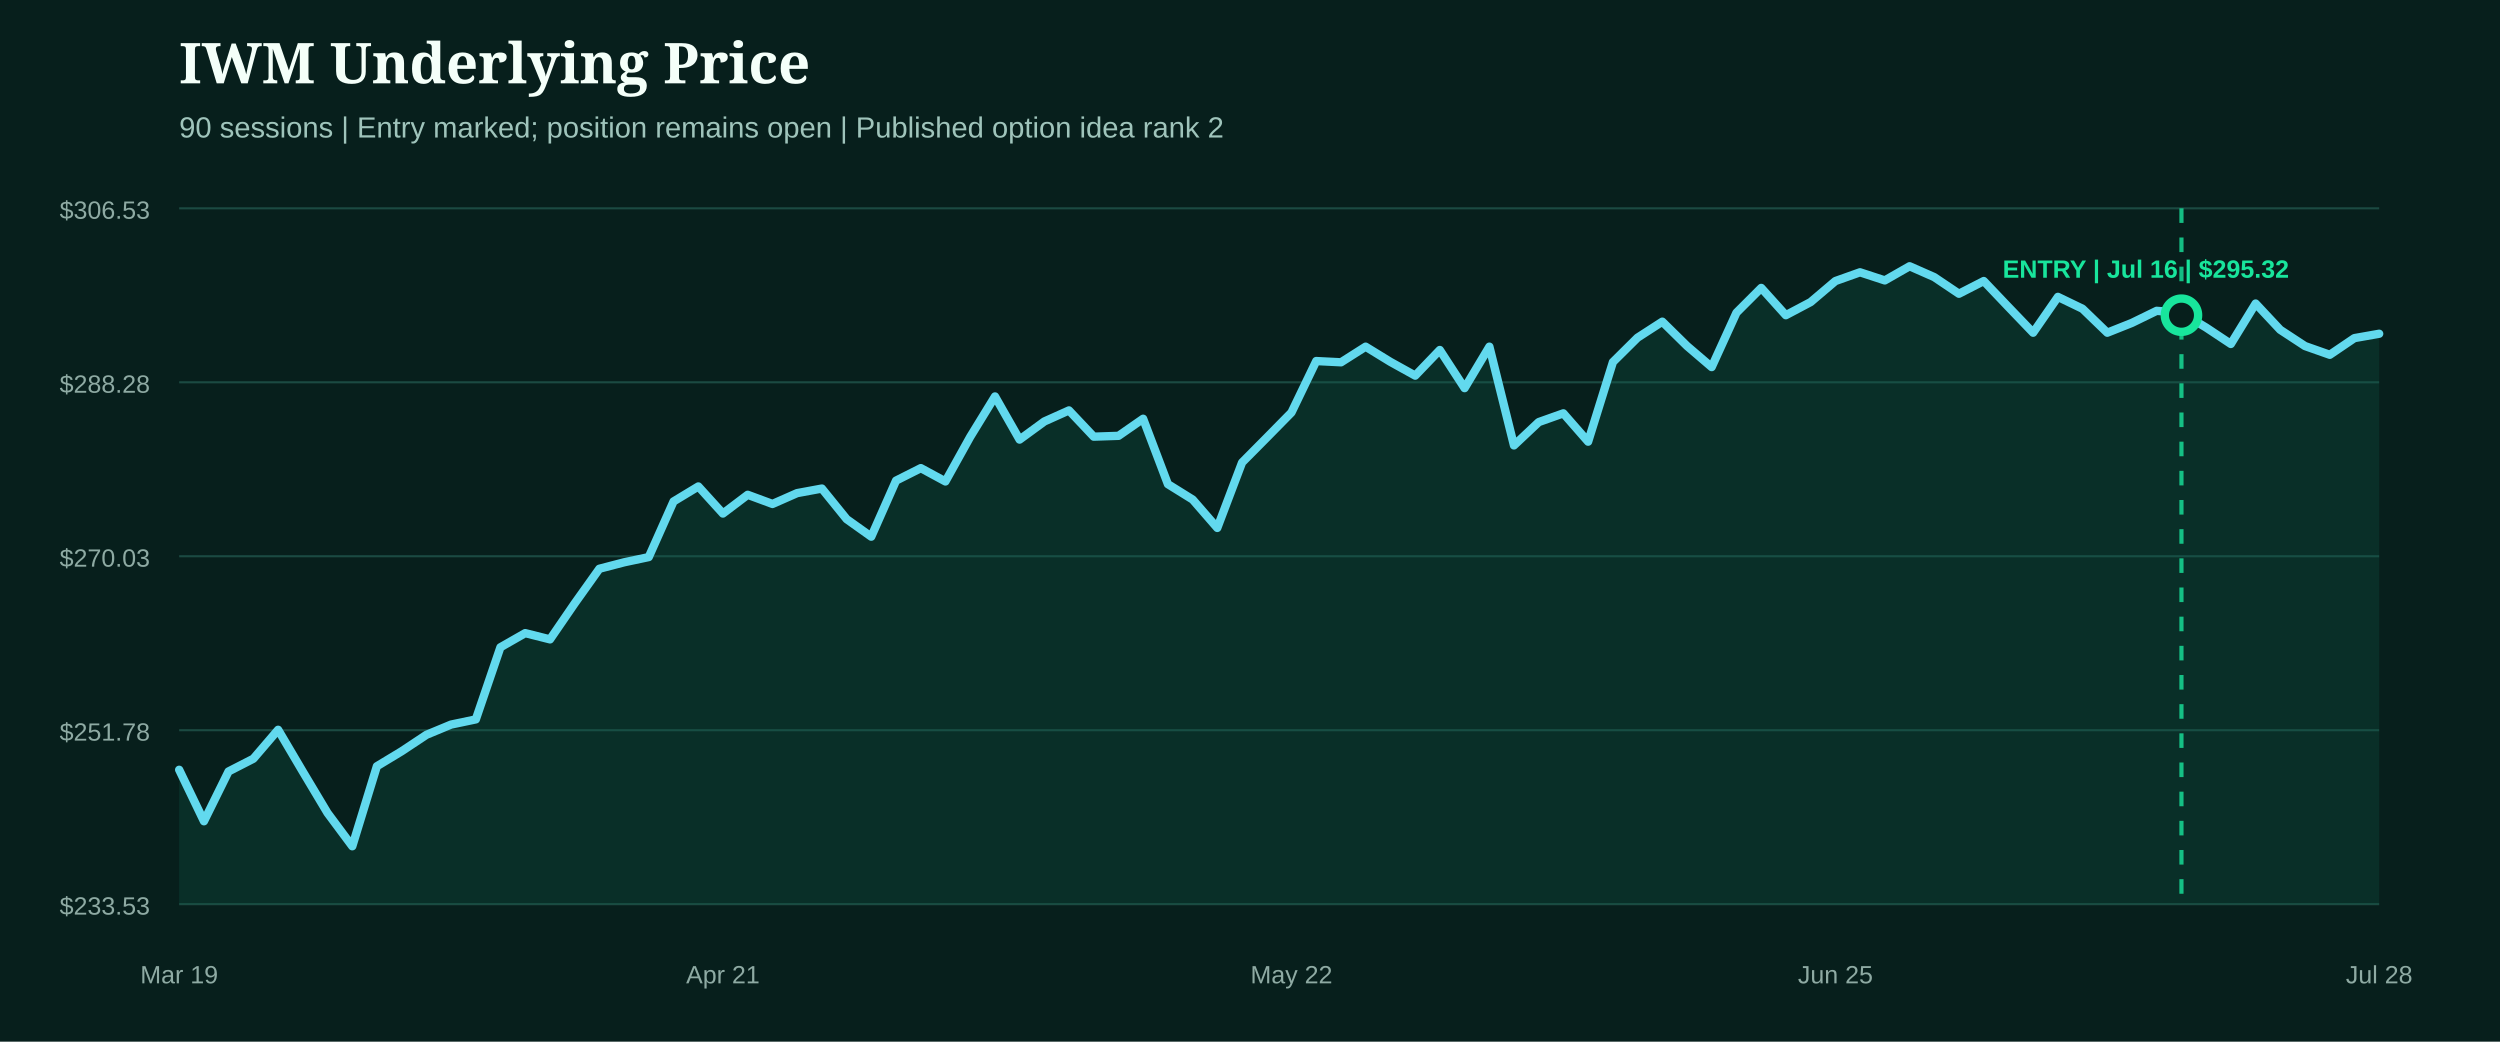
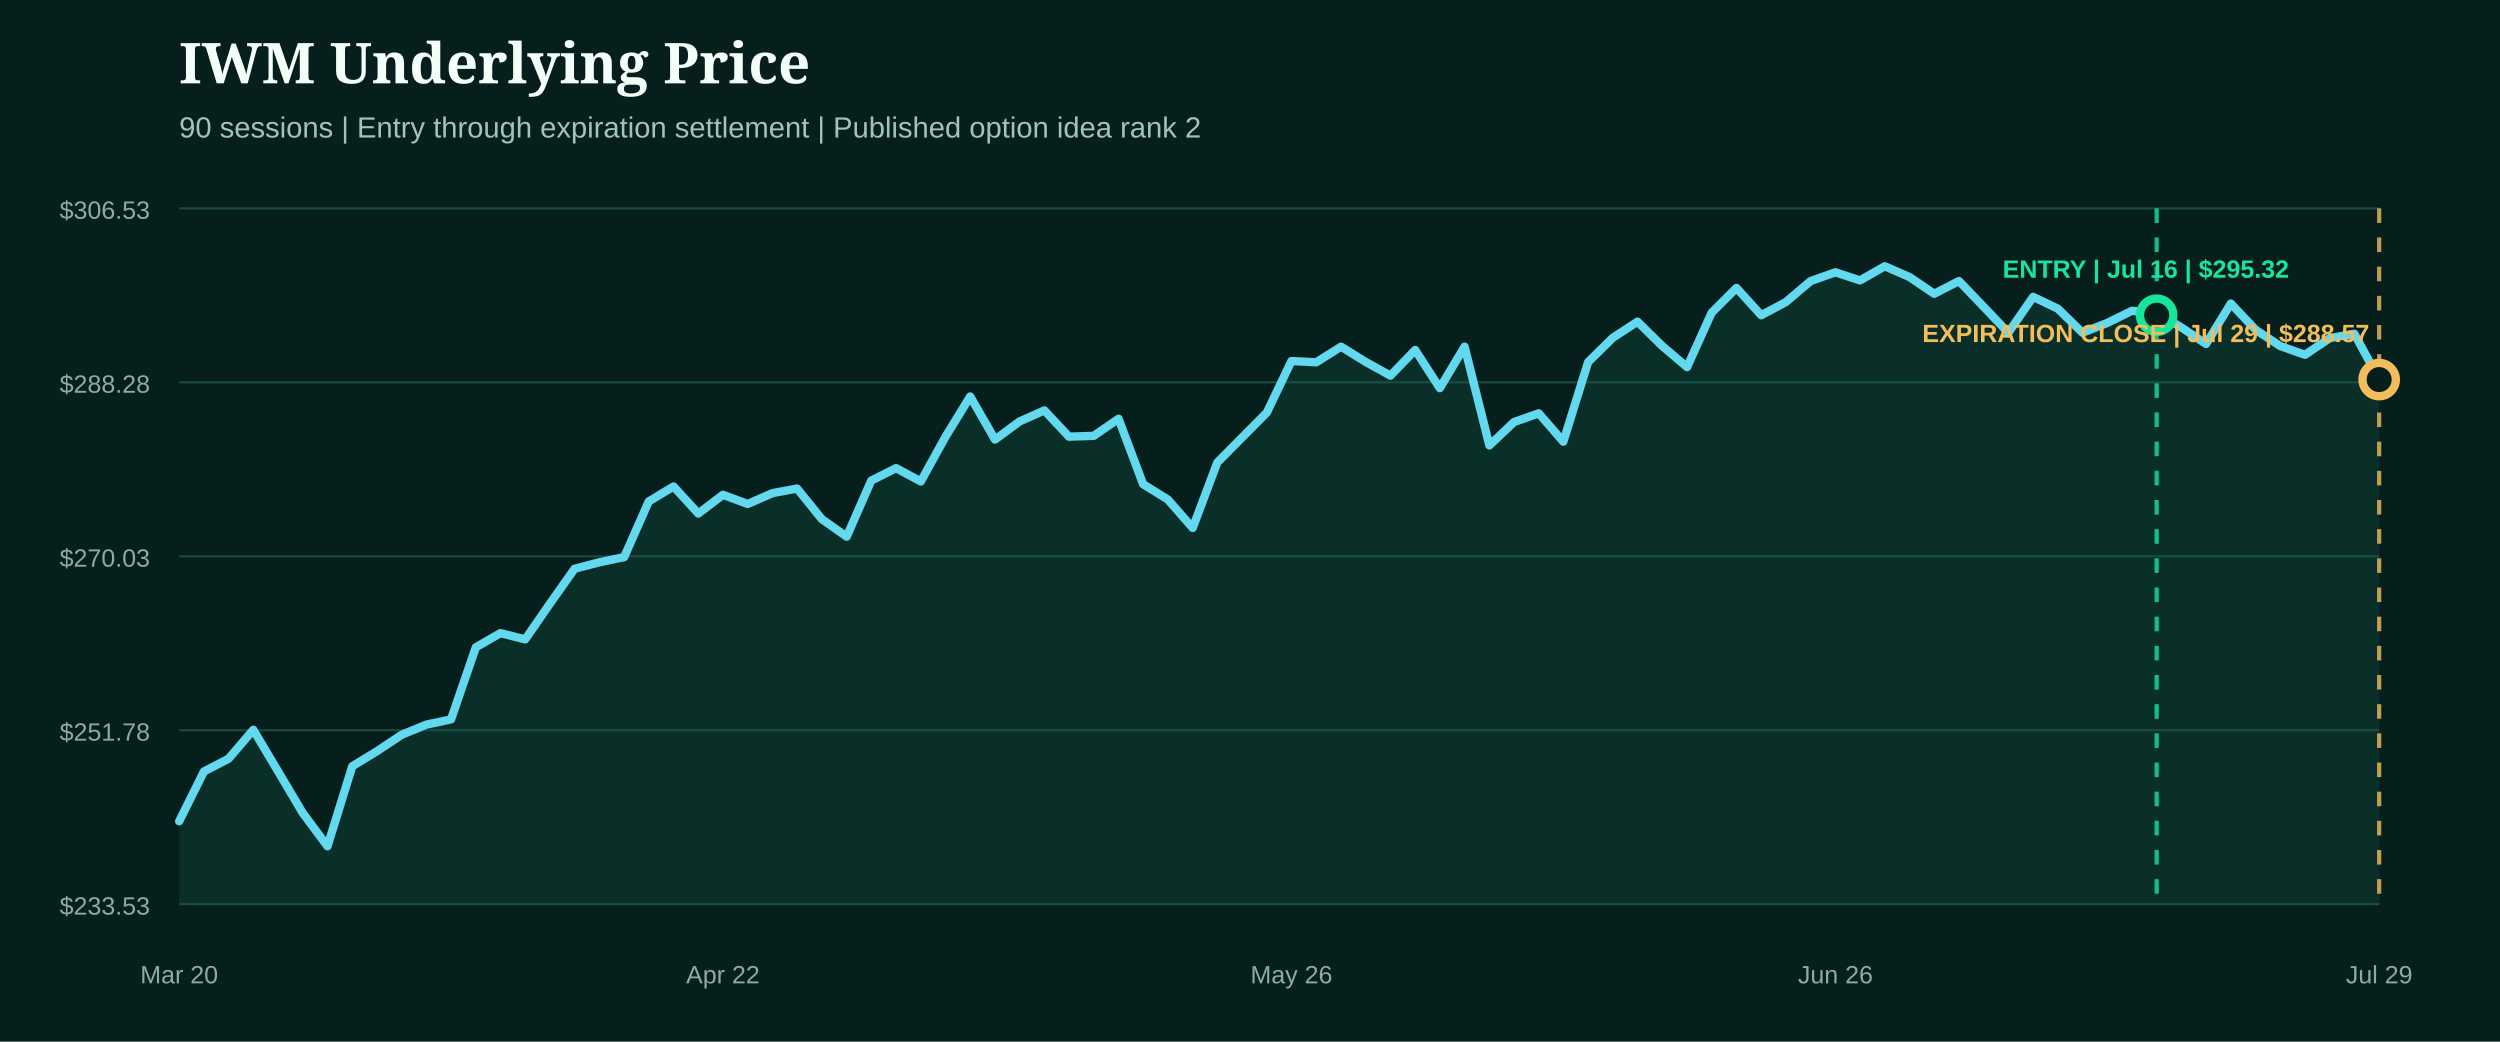
- <svg xmlns="http://www.w3.org/2000/svg" width="1200" height="500" viewBox="0 0 1200 500" role="img" aria-label="IWM underlying price from entry">
+ <svg xmlns="http://www.w3.org/2000/svg" width="1200" height="500" viewBox="0 0 1200 500" role="img" aria-label="IWM underlying price from entry through expiration close">
  <rect width="1200" height="500" fill="#071f1c" />
  <style>.head{fill:#f4fff9;font:800 27px Georgia,serif}.sub{fill:#9fc4bb;font:14px Arial,sans-serif}.axis{fill:#8eaaa3;font:12px Arial,sans-serif}.marker{font:800 12px Arial,sans-serif}</style>
  <text x="86" y="40" class="head">IWM Underlying Price</text>
-   <text x="86" y="66" class="sub">90 sessions | Entry marked; position remains open | Published option idea rank 2</text>
+   <text x="86" y="66" class="sub">90 sessions | Entry through expiration settlement | Published option idea rank 2</text>
  <line x1="86" x2="1142" y1="100.0" y2="100.0" stroke="#1b4a42" stroke-width="1" />
  <text x="72" y="105.0" text-anchor="end" class="axis">$306.53</text>
  <line x1="86" x2="1142" y1="183.5" y2="183.5" stroke="#1b4a42" stroke-width="1" />
  <text x="72" y="188.5" text-anchor="end" class="axis">$288.28</text>
  <line x1="86" x2="1142" y1="267.0" y2="267.0" stroke="#1b4a42" stroke-width="1" />
  <text x="72" y="272.0" text-anchor="end" class="axis">$270.03</text>
  <line x1="86" x2="1142" y1="350.5" y2="350.5" stroke="#1b4a42" stroke-width="1" />
  <text x="72" y="355.5" text-anchor="end" class="axis">$251.78</text>
  <line x1="86" x2="1142" y1="434.0" y2="434.0" stroke="#1b4a42" stroke-width="1" />
  <text x="72" y="439.0" text-anchor="end" class="axis">$233.53</text>
-   <path d="M86.0,369.5 L97.9,394.2 L109.7,370.3 L121.6,364.2 L133.5,350.3 L145.3,370.3 L157.2,390.2 L169.1,406.2 L180.9,367.8 L192.8,360.6 L204.7,352.7 L216.5,347.8 L228.4,345.3 L240.2,310.7 L252.1,303.9 L264.0,306.9 L275.8,289.7 L287.7,273.0 L299.6,269.9 L311.4,267.4 L323.3,240.7 L335.2,233.5 L347.0,246.5 L358.9,237.5 L370.8,241.9 L382.6,236.7 L394.5,234.5 L406.4,249.2 L418.2,257.6 L430.1,230.7 L442.0,224.7 L453.8,231.1 L465.7,209.7 L477.6,190.3 L489.4,211.0 L501.3,202.3 L513.1,197.0 L525.0,209.6 L536.9,209.2 L548.7,201.0 L560.6,232.4 L572.5,239.8 L584.3,253.4 L596.2,222.0 L608.1,210.0 L619.9,198.0 L631.8,173.3 L643.7,173.9 L655.5,166.4 L667.4,173.7 L679.3,180.3 L691.1,168.0 L703.0,186.3 L714.9,166.4 L726.7,213.8 L738.6,202.6 L750.4,198.4 L762.3,212.0 L774.2,173.8 L786.0,162.1 L797.9,154.4 L809.8,166.1 L821.6,176.2 L833.5,150.1 L845.4,138.2 L857.2,151.3 L869.1,145.0 L881.0,134.9 L892.8,130.7 L904.7,134.6 L916.6,127.8 L928.4,133.0 L940.3,141.0 L952.2,134.9 L964.0,147.3 L975.9,159.7 L987.8,142.5 L999.6,148.2 L1011.5,159.7 L1023.3,155.0 L1035.2,149.2 L1047.1,150.1 L1058.9,157.2 L1070.8,165.1 L1082.7,145.7 L1094.5,158.3 L1106.4,166.1 L1118.3,170.3 L1130.1,162.3 L1142.0,160.2 L1142.0,434.0 L86.0,434.0 Z" fill="#0f5949" opacity="0.28" />
-   <path d="M86.0,369.5 L97.9,394.2 L109.7,370.3 L121.6,364.2 L133.5,350.3 L145.3,370.3 L157.2,390.2 L169.1,406.2 L180.9,367.8 L192.8,360.6 L204.7,352.7 L216.5,347.8 L228.4,345.3 L240.2,310.7 L252.1,303.9 L264.0,306.9 L275.8,289.7 L287.7,273.0 L299.6,269.9 L311.4,267.4 L323.3,240.7 L335.2,233.5 L347.0,246.5 L358.9,237.5 L370.8,241.9 L382.6,236.7 L394.5,234.5 L406.4,249.2 L418.2,257.6 L430.1,230.7 L442.0,224.7 L453.8,231.1 L465.7,209.7 L477.6,190.3 L489.4,211.0 L501.3,202.3 L513.1,197.0 L525.0,209.6 L536.9,209.2 L548.7,201.0 L560.6,232.4 L572.5,239.8 L584.3,253.4 L596.2,222.0 L608.1,210.0 L619.9,198.0 L631.8,173.3 L643.7,173.9 L655.5,166.4 L667.4,173.7 L679.3,180.3 L691.1,168.0 L703.0,186.3 L714.9,166.4 L726.7,213.8 L738.6,202.6 L750.4,198.4 L762.3,212.0 L774.2,173.8 L786.0,162.1 L797.9,154.4 L809.8,166.1 L821.6,176.2 L833.5,150.1 L845.4,138.2 L857.2,151.3 L869.1,145.0 L881.0,134.9 L892.8,130.7 L904.7,134.6 L916.6,127.8 L928.4,133.0 L940.3,141.0 L952.2,134.9 L964.0,147.3 L975.9,159.7 L987.8,142.5 L999.6,148.2 L1011.5,159.7 L1023.3,155.0 L1035.2,149.2 L1047.1,150.1 L1058.9,157.2 L1070.8,165.1 L1082.7,145.7 L1094.5,158.3 L1106.4,166.1 L1118.3,170.3 L1130.1,162.3 L1142.0,160.2" fill="none" stroke="#62d9ee" stroke-width="4" stroke-linecap="round" stroke-linejoin="round" />
+   <path d="M86.0,394.2 L97.9,370.3 L109.7,364.2 L121.6,350.3 L133.5,370.3 L145.3,390.2 L157.2,406.2 L169.1,367.8 L180.9,360.6 L192.8,352.7 L204.7,347.8 L216.5,345.3 L228.4,310.7 L240.2,303.9 L252.1,306.9 L264.0,289.7 L275.8,273.0 L287.7,269.9 L299.6,267.4 L311.4,240.7 L323.3,233.5 L335.2,246.5 L347.0,237.5 L358.9,241.9 L370.8,236.7 L382.6,234.5 L394.5,249.2 L406.4,257.6 L418.2,230.7 L430.1,224.7 L442.0,231.1 L453.8,209.7 L465.7,190.3 L477.6,211.0 L489.4,202.3 L501.3,197.0 L513.1,209.6 L525.0,209.2 L536.9,201.0 L548.7,232.4 L560.6,239.8 L572.5,253.4 L584.3,222.0 L596.2,210.0 L608.1,198.0 L619.9,173.3 L631.8,173.9 L643.7,166.4 L655.5,173.7 L667.4,180.3 L679.3,168.0 L691.1,186.3 L703.0,166.4 L714.9,213.8 L726.7,202.6 L738.6,198.4 L750.4,212.0 L762.3,173.8 L774.2,162.1 L786.0,154.4 L797.9,166.1 L809.8,176.2 L821.6,150.1 L833.5,138.2 L845.4,151.3 L857.2,145.0 L869.1,134.9 L881.0,130.7 L892.8,134.6 L904.7,127.8 L916.6,133.0 L928.4,141.0 L940.3,134.9 L952.2,147.3 L964.0,159.7 L975.9,142.5 L987.8,148.2 L999.6,159.7 L1011.5,155.0 L1023.3,149.2 L1035.2,150.1 L1047.1,157.2 L1058.9,165.1 L1070.8,145.7 L1082.7,158.3 L1094.5,166.1 L1106.4,170.3 L1118.3,162.3 L1130.1,160.2 L1142.0,182.2 L1142.0,434.0 L86.0,434.0 Z" fill="#0f5949" opacity="0.28" />
+   <path d="M86.0,394.2 L97.9,370.3 L109.7,364.2 L121.6,350.3 L133.5,370.3 L145.3,390.2 L157.2,406.2 L169.1,367.8 L180.9,360.6 L192.8,352.7 L204.7,347.8 L216.5,345.3 L228.4,310.7 L240.2,303.9 L252.1,306.9 L264.0,289.7 L275.8,273.0 L287.7,269.9 L299.6,267.4 L311.4,240.7 L323.3,233.5 L335.2,246.5 L347.0,237.5 L358.9,241.9 L370.8,236.7 L382.6,234.5 L394.5,249.2 L406.4,257.6 L418.2,230.7 L430.1,224.7 L442.0,231.1 L453.8,209.7 L465.7,190.3 L477.6,211.0 L489.4,202.3 L501.3,197.0 L513.1,209.6 L525.0,209.2 L536.9,201.0 L548.7,232.4 L560.6,239.8 L572.5,253.4 L584.3,222.0 L596.2,210.0 L608.1,198.0 L619.9,173.3 L631.8,173.9 L643.7,166.4 L655.5,173.7 L667.4,180.3 L679.3,168.0 L691.1,186.3 L703.0,166.4 L714.9,213.8 L726.7,202.6 L738.6,198.4 L750.4,212.0 L762.3,173.8 L774.2,162.1 L786.0,154.4 L797.9,166.1 L809.8,176.2 L821.6,150.1 L833.5,138.2 L845.4,151.3 L857.2,145.0 L869.1,134.9 L881.0,130.7 L892.8,134.6 L904.7,127.8 L916.6,133.0 L928.4,141.0 L940.3,134.9 L952.2,147.3 L964.0,159.7 L975.9,142.5 L987.8,148.2 L999.6,159.7 L1011.5,155.0 L1023.3,149.2 L1035.2,150.1 L1047.1,157.2 L1058.9,165.1 L1070.8,145.7 L1082.7,158.3 L1094.5,166.1 L1106.4,170.3 L1118.3,162.3 L1130.1,160.2 L1142.0,182.2" fill="none" stroke="#62d9ee" stroke-width="4" stroke-linecap="round" stroke-linejoin="round" />
  <g>
-     <line x1="1047.1" x2="1047.1" y1="100" y2="434" stroke="#18e59c" stroke-width="2" stroke-dasharray="7 7" opacity="0.8" />
-     <circle cx="1047.1" cy="151.3" r="8" fill="#071f1c" stroke="#18e59c" stroke-width="4" />
+     <line x1="1035.2" x2="1035.2" y1="100" y2="434" stroke="#18e59c" stroke-width="2" stroke-dasharray="7 7" opacity="0.8" />
+     <circle cx="1035.2" cy="151.3" r="8" fill="#071f1c" stroke="#18e59c" stroke-width="4" />
    <text x="1030.0" y="133.3" text-anchor="middle" class="marker" fill="#18e59c">ENTRY | Jul 16 | $295.32</text>
  </g>
-   <text x="86.0" y="472" text-anchor="middle" class="axis">Mar 19</text>
-   <text x="347.0" y="472" text-anchor="middle" class="axis">Apr 21</text>
-   <text x="619.9" y="472" text-anchor="middle" class="axis">May 22</text>
-   <text x="881.0" y="472" text-anchor="middle" class="axis">Jun 25</text>
-   <text x="1142.0" y="472" text-anchor="middle" class="axis">Jul 28</text>
+   <g>
+     <line x1="1142.0" x2="1142.0" y1="100" y2="434" stroke="#f3bd5b" stroke-width="2" stroke-dasharray="7 7" opacity="0.8" />
+     <circle cx="1142.0" cy="182.2" r="8" fill="#071f1c" stroke="#f3bd5b" stroke-width="4" />
+     <text x="1030.0" y="164.2" text-anchor="middle" class="marker" fill="#f3bd5b">EXPIRATION CLOSE | Jul 29 | $288.57</text>
+   </g>
+   <text x="86.0" y="472" text-anchor="middle" class="axis">Mar 20</text>
+   <text x="347.0" y="472" text-anchor="middle" class="axis">Apr 22</text>
+   <text x="619.9" y="472" text-anchor="middle" class="axis">May 26</text>
+   <text x="881.0" y="472" text-anchor="middle" class="axis">Jun 26</text>
+   <text x="1142.0" y="472" text-anchor="middle" class="axis">Jul 29</text>
</svg>
